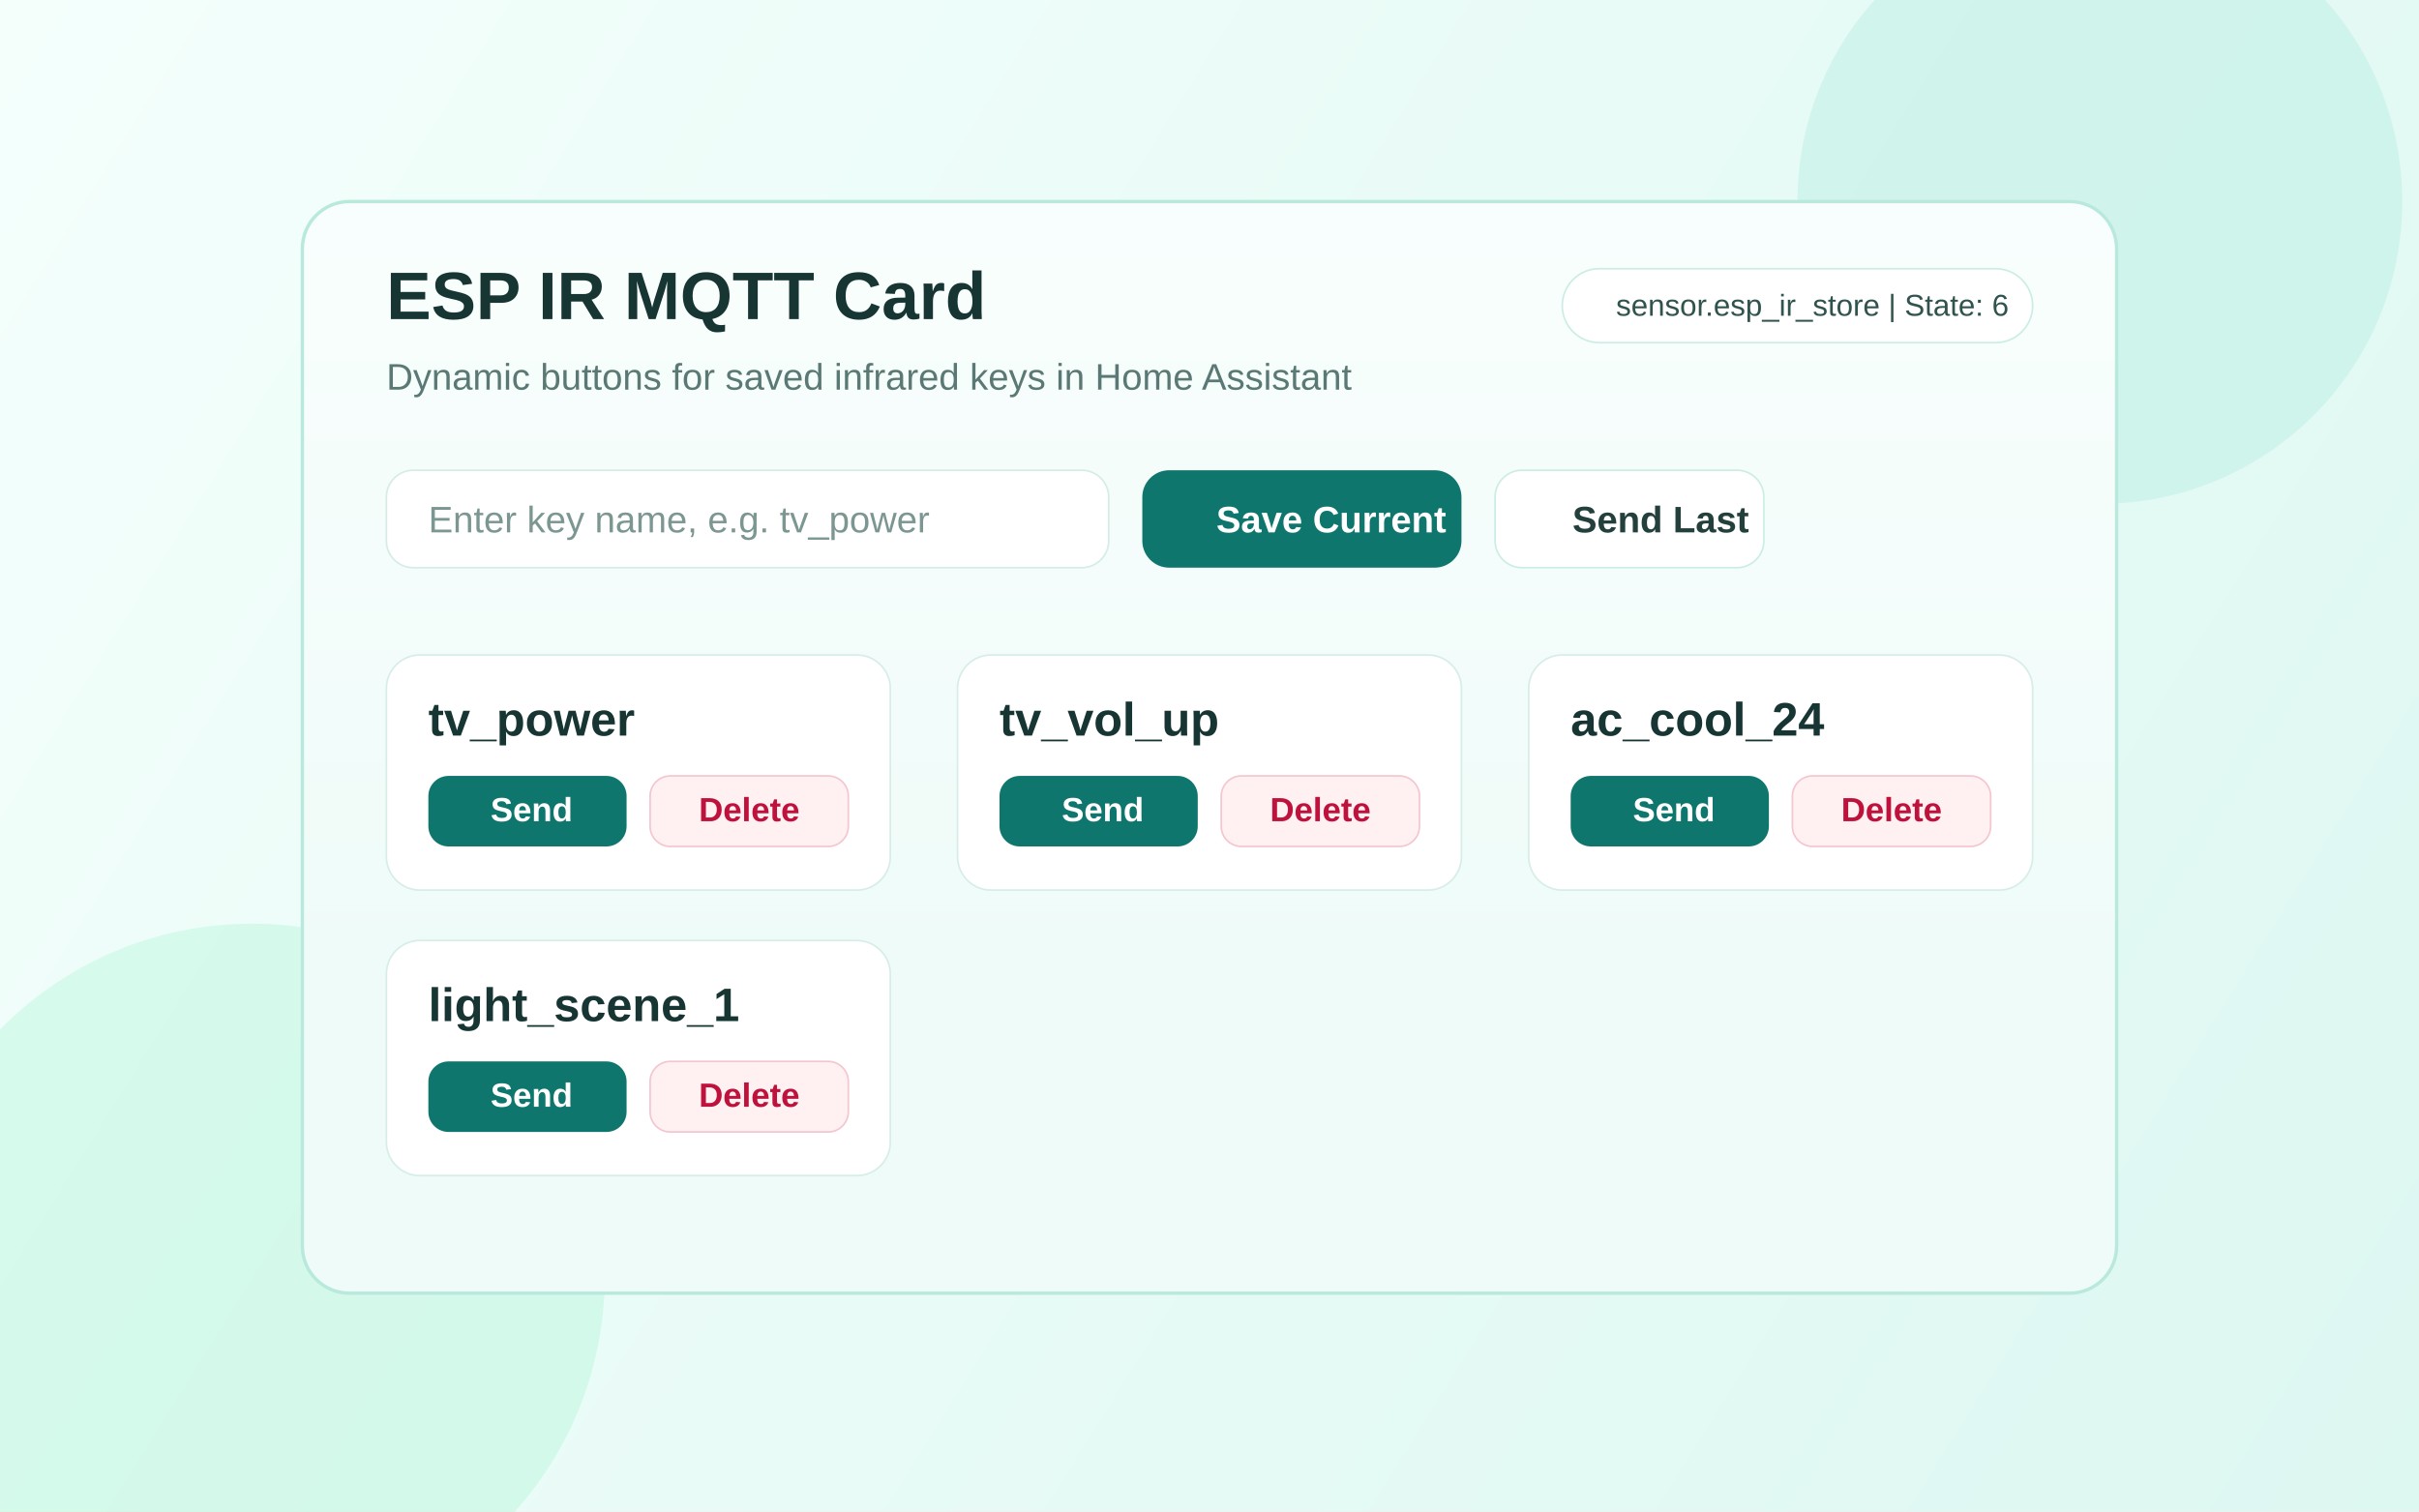
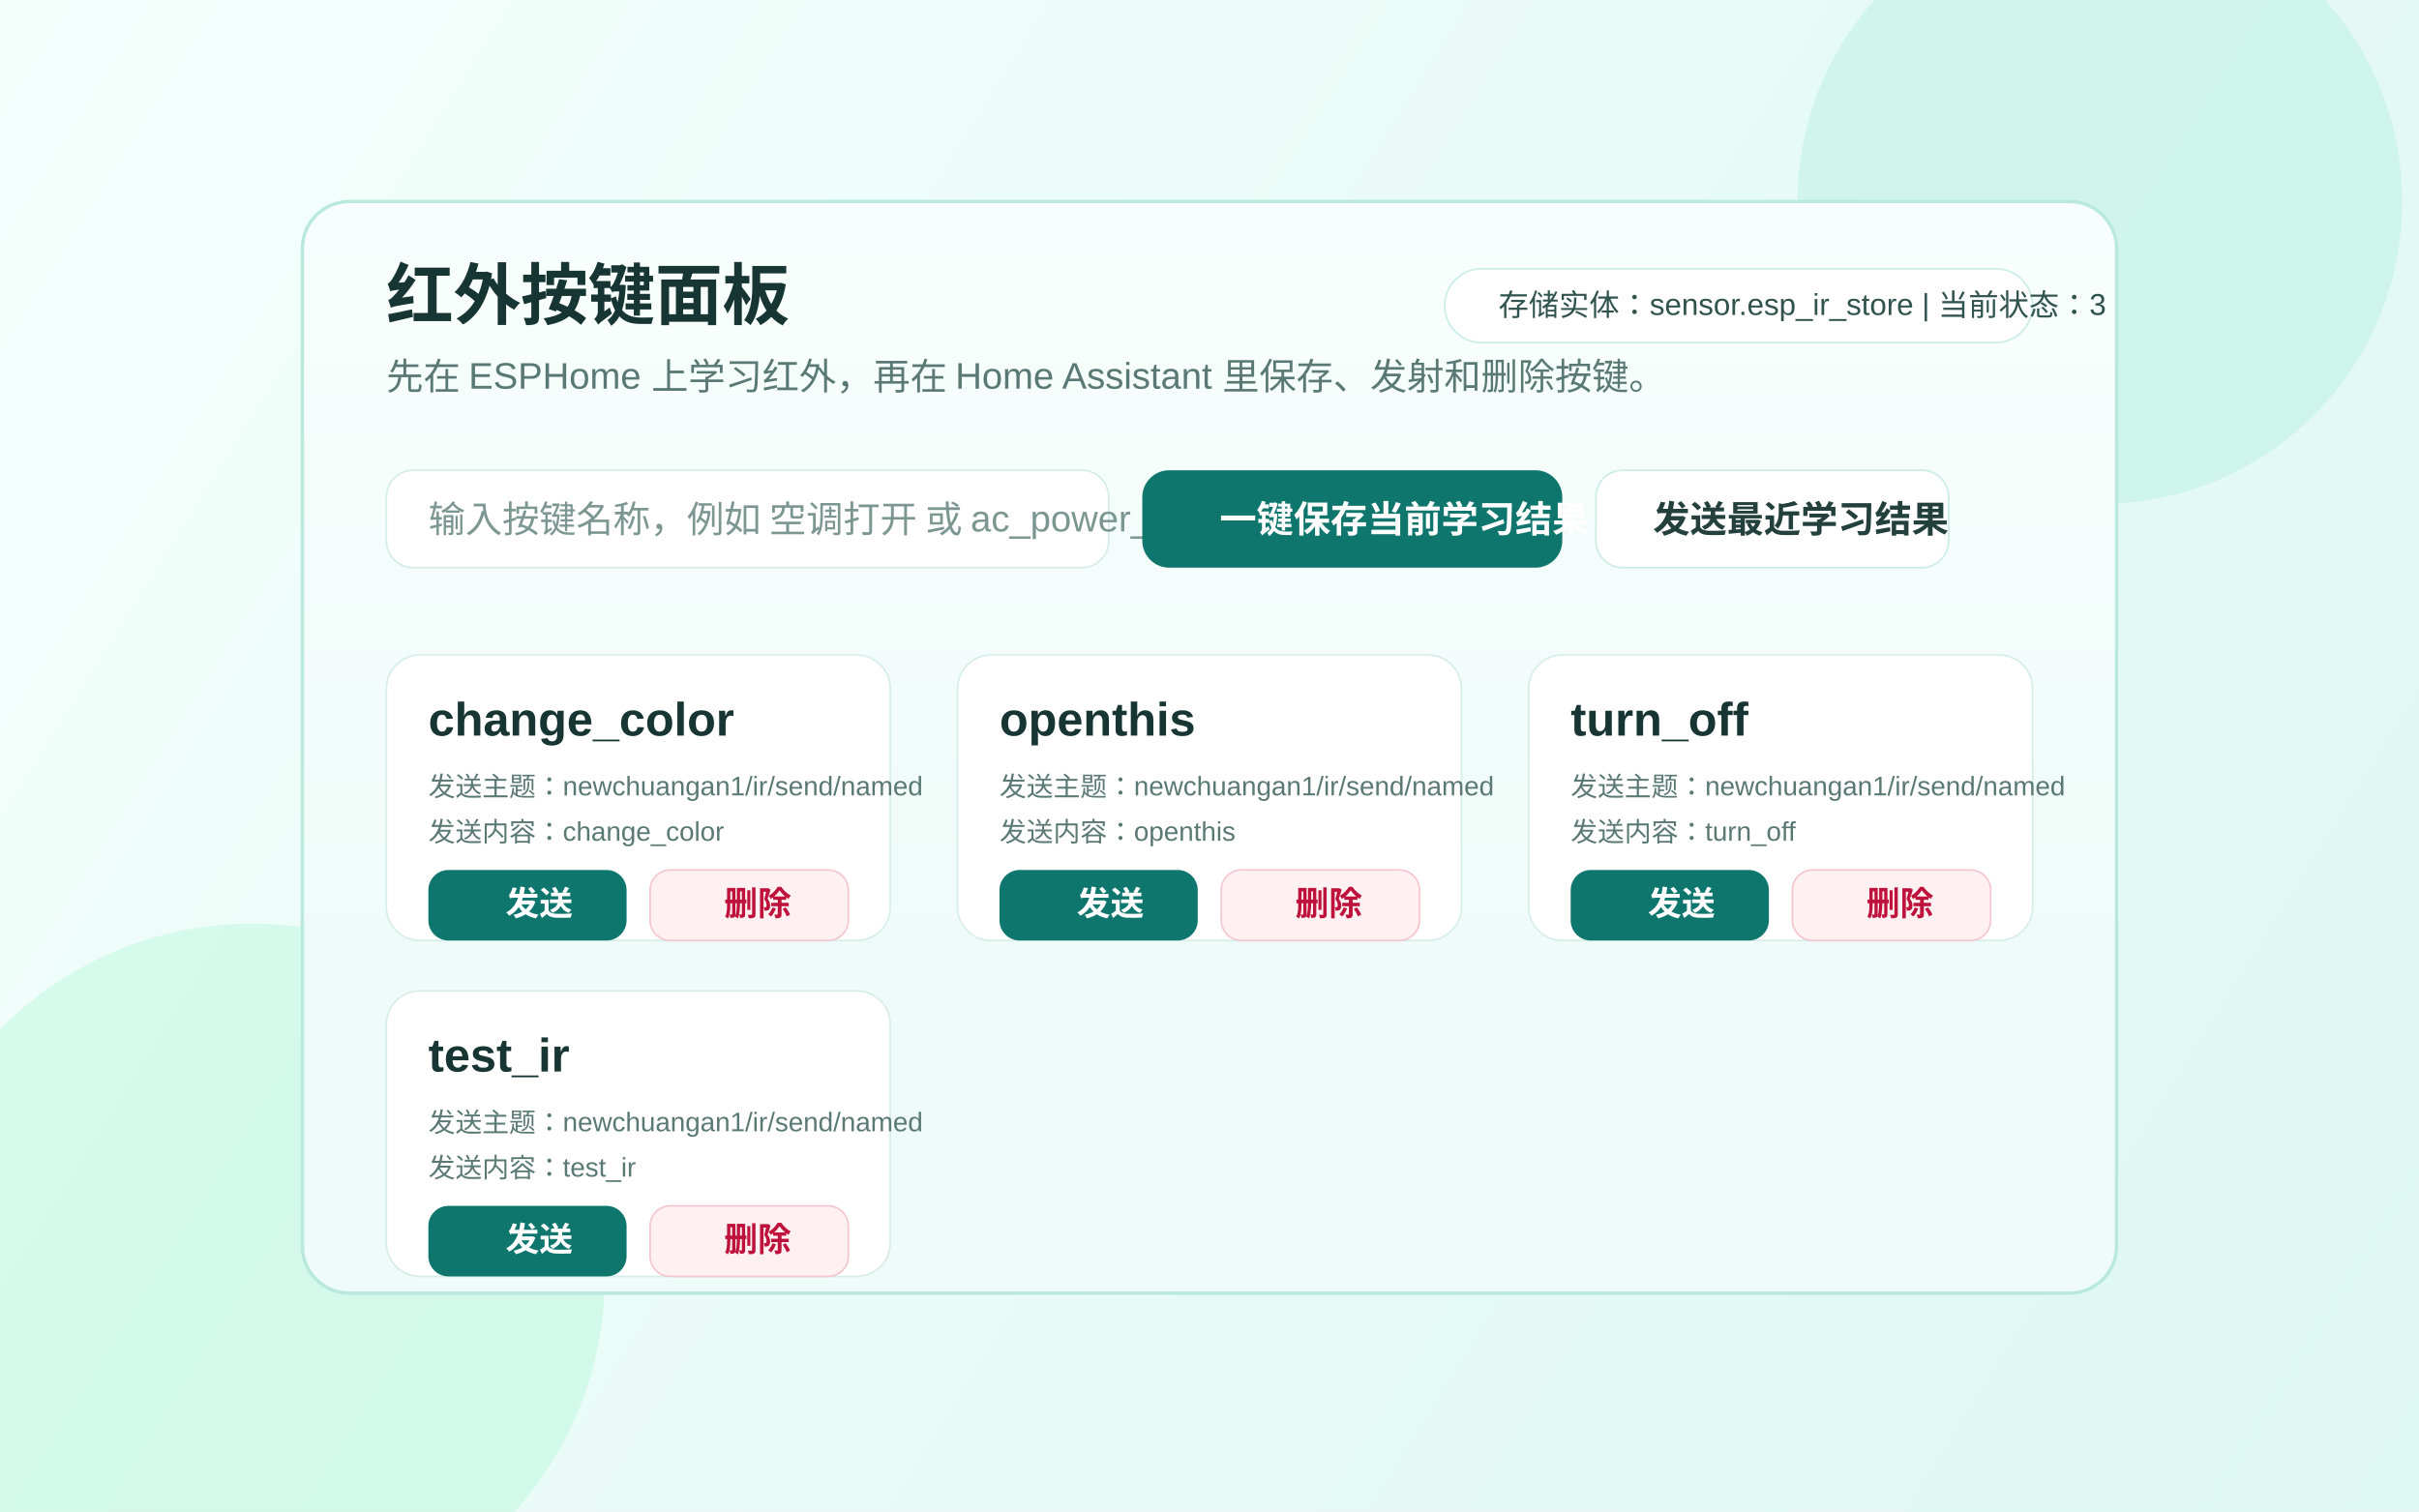
<svg xmlns="http://www.w3.org/2000/svg" width="1440" height="900" viewBox="0 0 1440 900" fill="none">
  <defs>
    <linearGradient id="bg" x1="0" y1="0" x2="1440" y2="900" gradientUnits="userSpaceOnUse">
      <stop stop-color="#F4FFFC" />
      <stop offset="1" stop-color="#DDF7F1" />
    </linearGradient>
    <linearGradient id="card" x1="0" y1="0" x2="0" y2="620" gradientUnits="userSpaceOnUse">
      <stop stop-color="#FBFFFE" />
      <stop offset="1" stop-color="#EEFBF8" />
    </linearGradient>
  </defs>
  <rect width="1440" height="900" fill="url(#bg)" />
  <circle cx="1250" cy="120" r="180" fill="#B6EFE1" fill-opacity=".45" />
  <circle cx="150" cy="760" r="210" fill="#A7F3D0" fill-opacity=".35" />
  <rect x="180" y="120" width="1080" height="650" rx="28" fill="url(#card)" stroke="#B9E8DD" stroke-width="2" />
-   <text x="230" y="190" fill="#173533" font-family="Segoe UI, Arial, sans-serif" font-size="40" font-weight="700">ESP IR MQTT Card</text>
-   <text x="230" y="232" fill="#5B7974" font-family="Segoe UI, Arial, sans-serif" font-size="22">Dynamic buttons for saved infrared keys in Home Assistant</text>
-   <rect x="930" y="160" width="280" height="44" rx="22" fill="#FFFFFF" stroke="#CBEDE5" />
-   <text x="962" y="188" fill="#31534E" font-family="Segoe UI, Arial, sans-serif" font-size="18">sensor.esp_ir_store | State: 6</text>
+   <text x="230" y="190" fill="#173533" font-family="Segoe UI, Arial, sans-serif" font-size="40" font-weight="700">红外按键面板</text>
+   <text x="230" y="232" fill="#5B7974" font-family="Segoe UI, Arial, sans-serif" font-size="22">先在 ESPHome 上学习红外，再在 Home Assistant 里保存、发射和删除按键。</text>
+   <rect x="860" y="160" width="350" height="44" rx="22" fill="#FFFFFF" stroke="#CBEDE5" />
+   <text x="892" y="188" fill="#31534E" font-family="Segoe UI, Arial, sans-serif" font-size="18">存储实体：sensor.esp_ir_store | 当前状态：3</text>
  <rect x="230" y="280" width="430" height="58" rx="16" fill="#FFFFFF" stroke="#D5ECE7" />
-   <text x="255" y="317" fill="#7C9692" font-family="Segoe UI, Arial, sans-serif" font-size="22">Enter key name, e.g. tv_power</text>
-   <rect x="680" y="280" width="190" height="58" rx="16" fill="#0F766E" />
-   <text x="724" y="317" fill="#FFFFFF" font-family="Segoe UI, Arial, sans-serif" font-size="22" font-weight="700">Save Current</text>
-   <rect x="890" y="280" width="160" height="58" rx="16" fill="#FFFFFF" stroke="#CBEDE5" />
-   <text x="936" y="317" fill="#23403D" font-family="Segoe UI, Arial, sans-serif" font-size="22" font-weight="700">Send Last</text>
+   <text x="255" y="317" fill="#7C9692" font-family="Segoe UI, Arial, sans-serif" font-size="22">输入按键名称，例如 空调打开 或 ac_power_on</text>
+   <rect x="680" y="280" width="250" height="58" rx="16" fill="#0F766E" />
+   <text x="726" y="317" fill="#FFFFFF" font-family="Segoe UI, Arial, sans-serif" font-size="22" font-weight="700">一键保存当前学习结果</text>
+   <rect x="950" y="280" width="210" height="58" rx="16" fill="#FFFFFF" stroke="#CBEDE5" />
+   <text x="984" y="317" fill="#23403D" font-family="Segoe UI, Arial, sans-serif" font-size="22" font-weight="700">发送最近学习结果</text>
  <g>
-     <rect x="230" y="390" width="300" height="140" rx="20" fill="#FFFFFF" stroke="#D6EDE8" />
-     <text x="255" y="438" fill="#173533" font-family="Segoe UI, Arial, sans-serif" font-size="28" font-weight="700">tv_power</text>
-     <rect x="255" y="462" width="118" height="42" rx="12" fill="#0F766E" />
-     <text x="292" y="489" fill="#FFFFFF" font-family="Segoe UI, Arial, sans-serif" font-size="20" font-weight="700">Send</text>
-     <rect x="387" y="462" width="118" height="42" rx="12" fill="#FFF1F2" stroke="#F3C6D0" />
-     <text x="416" y="489" fill="#BE123C" font-family="Segoe UI, Arial, sans-serif" font-size="20" font-weight="700">Delete</text>
+     <rect x="230" y="390" width="300" height="170" rx="20" fill="#FFFFFF" stroke="#D6EDE8" />
+     <text x="255" y="438" fill="#173533" font-family="Segoe UI, Arial, sans-serif" font-size="28" font-weight="700">change_color</text>
+     <text x="255" y="474" fill="#5B7974" font-family="Segoe UI, Arial, sans-serif" font-size="16">发送主题：newchuangan1/ir/send/named</text>
+     <text x="255" y="501" fill="#5B7974" font-family="Segoe UI, Arial, sans-serif" font-size="16">发送内容：change_color</text>
+     <rect x="255" y="518" width="118" height="42" rx="12" fill="#0F766E" />
+     <text x="301" y="545" fill="#FFFFFF" font-family="Segoe UI, Arial, sans-serif" font-size="20" font-weight="700">发送</text>
+     <rect x="387" y="518" width="118" height="42" rx="12" fill="#FFF1F2" stroke="#F3C6D0" />
+     <text x="431" y="545" fill="#BE123C" font-family="Segoe UI, Arial, sans-serif" font-size="20" font-weight="700">删除</text>
  </g>
  <g>
-     <rect x="570" y="390" width="300" height="140" rx="20" fill="#FFFFFF" stroke="#D6EDE8" />
-     <text x="595" y="438" fill="#173533" font-family="Segoe UI, Arial, sans-serif" font-size="28" font-weight="700">tv_vol_up</text>
-     <rect x="595" y="462" width="118" height="42" rx="12" fill="#0F766E" />
-     <text x="632" y="489" fill="#FFFFFF" font-family="Segoe UI, Arial, sans-serif" font-size="20" font-weight="700">Send</text>
-     <rect x="727" y="462" width="118" height="42" rx="12" fill="#FFF1F2" stroke="#F3C6D0" />
-     <text x="756" y="489" fill="#BE123C" font-family="Segoe UI, Arial, sans-serif" font-size="20" font-weight="700">Delete</text>
+     <rect x="570" y="390" width="300" height="170" rx="20" fill="#FFFFFF" stroke="#D6EDE8" />
+     <text x="595" y="438" fill="#173533" font-family="Segoe UI, Arial, sans-serif" font-size="28" font-weight="700">openthis</text>
+     <text x="595" y="474" fill="#5B7974" font-family="Segoe UI, Arial, sans-serif" font-size="16">发送主题：newchuangan1/ir/send/named</text>
+     <text x="595" y="501" fill="#5B7974" font-family="Segoe UI, Arial, sans-serif" font-size="16">发送内容：openthis</text>
+     <rect x="595" y="518" width="118" height="42" rx="12" fill="#0F766E" />
+     <text x="641" y="545" fill="#FFFFFF" font-family="Segoe UI, Arial, sans-serif" font-size="20" font-weight="700">发送</text>
+     <rect x="727" y="518" width="118" height="42" rx="12" fill="#FFF1F2" stroke="#F3C6D0" />
+     <text x="771" y="545" fill="#BE123C" font-family="Segoe UI, Arial, sans-serif" font-size="20" font-weight="700">删除</text>
  </g>
  <g>
-     <rect x="910" y="390" width="300" height="140" rx="20" fill="#FFFFFF" stroke="#D6EDE8" />
-     <text x="935" y="438" fill="#173533" font-family="Segoe UI, Arial, sans-serif" font-size="28" font-weight="700">ac_cool_24</text>
-     <rect x="935" y="462" width="118" height="42" rx="12" fill="#0F766E" />
-     <text x="972" y="489" fill="#FFFFFF" font-family="Segoe UI, Arial, sans-serif" font-size="20" font-weight="700">Send</text>
-     <rect x="1067" y="462" width="118" height="42" rx="12" fill="#FFF1F2" stroke="#F3C6D0" />
-     <text x="1096" y="489" fill="#BE123C" font-family="Segoe UI, Arial, sans-serif" font-size="20" font-weight="700">Delete</text>
+     <rect x="910" y="390" width="300" height="170" rx="20" fill="#FFFFFF" stroke="#D6EDE8" />
+     <text x="935" y="438" fill="#173533" font-family="Segoe UI, Arial, sans-serif" font-size="28" font-weight="700">turn_off</text>
+     <text x="935" y="474" fill="#5B7974" font-family="Segoe UI, Arial, sans-serif" font-size="16">发送主题：newchuangan1/ir/send/named</text>
+     <text x="935" y="501" fill="#5B7974" font-family="Segoe UI, Arial, sans-serif" font-size="16">发送内容：turn_off</text>
+     <rect x="935" y="518" width="118" height="42" rx="12" fill="#0F766E" />
+     <text x="981" y="545" fill="#FFFFFF" font-family="Segoe UI, Arial, sans-serif" font-size="20" font-weight="700">发送</text>
+     <rect x="1067" y="518" width="118" height="42" rx="12" fill="#FFF1F2" stroke="#F3C6D0" />
+     <text x="1111" y="545" fill="#BE123C" font-family="Segoe UI, Arial, sans-serif" font-size="20" font-weight="700">删除</text>
  </g>
  <g>
-     <rect x="230" y="560" width="300" height="140" rx="20" fill="#FFFFFF" stroke="#D6EDE8" />
-     <text x="255" y="608" fill="#173533" font-family="Segoe UI, Arial, sans-serif" font-size="28" font-weight="700">light_scene_1</text>
-     <rect x="255" y="632" width="118" height="42" rx="12" fill="#0F766E" />
-     <text x="292" y="659" fill="#FFFFFF" font-family="Segoe UI, Arial, sans-serif" font-size="20" font-weight="700">Send</text>
-     <rect x="387" y="632" width="118" height="42" rx="12" fill="#FFF1F2" stroke="#F3C6D0" />
-     <text x="416" y="659" fill="#BE123C" font-family="Segoe UI, Arial, sans-serif" font-size="20" font-weight="700">Delete</text>
+     <rect x="230" y="590" width="300" height="170" rx="20" fill="#FFFFFF" stroke="#D6EDE8" />
+     <text x="255" y="638" fill="#173533" font-family="Segoe UI, Arial, sans-serif" font-size="28" font-weight="700">test_ir</text>
+     <text x="255" y="674" fill="#5B7974" font-family="Segoe UI, Arial, sans-serif" font-size="16">发送主题：newchuangan1/ir/send/named</text>
+     <text x="255" y="701" fill="#5B7974" font-family="Segoe UI, Arial, sans-serif" font-size="16">发送内容：test_ir</text>
+     <rect x="255" y="718" width="118" height="42" rx="12" fill="#0F766E" />
+     <text x="301" y="745" fill="#FFFFFF" font-family="Segoe UI, Arial, sans-serif" font-size="20" font-weight="700">发送</text>
+     <rect x="387" y="718" width="118" height="42" rx="12" fill="#FFF1F2" stroke="#F3C6D0" />
+     <text x="431" y="745" fill="#BE123C" font-family="Segoe UI, Arial, sans-serif" font-size="20" font-weight="700">删除</text>
  </g>
</svg>
